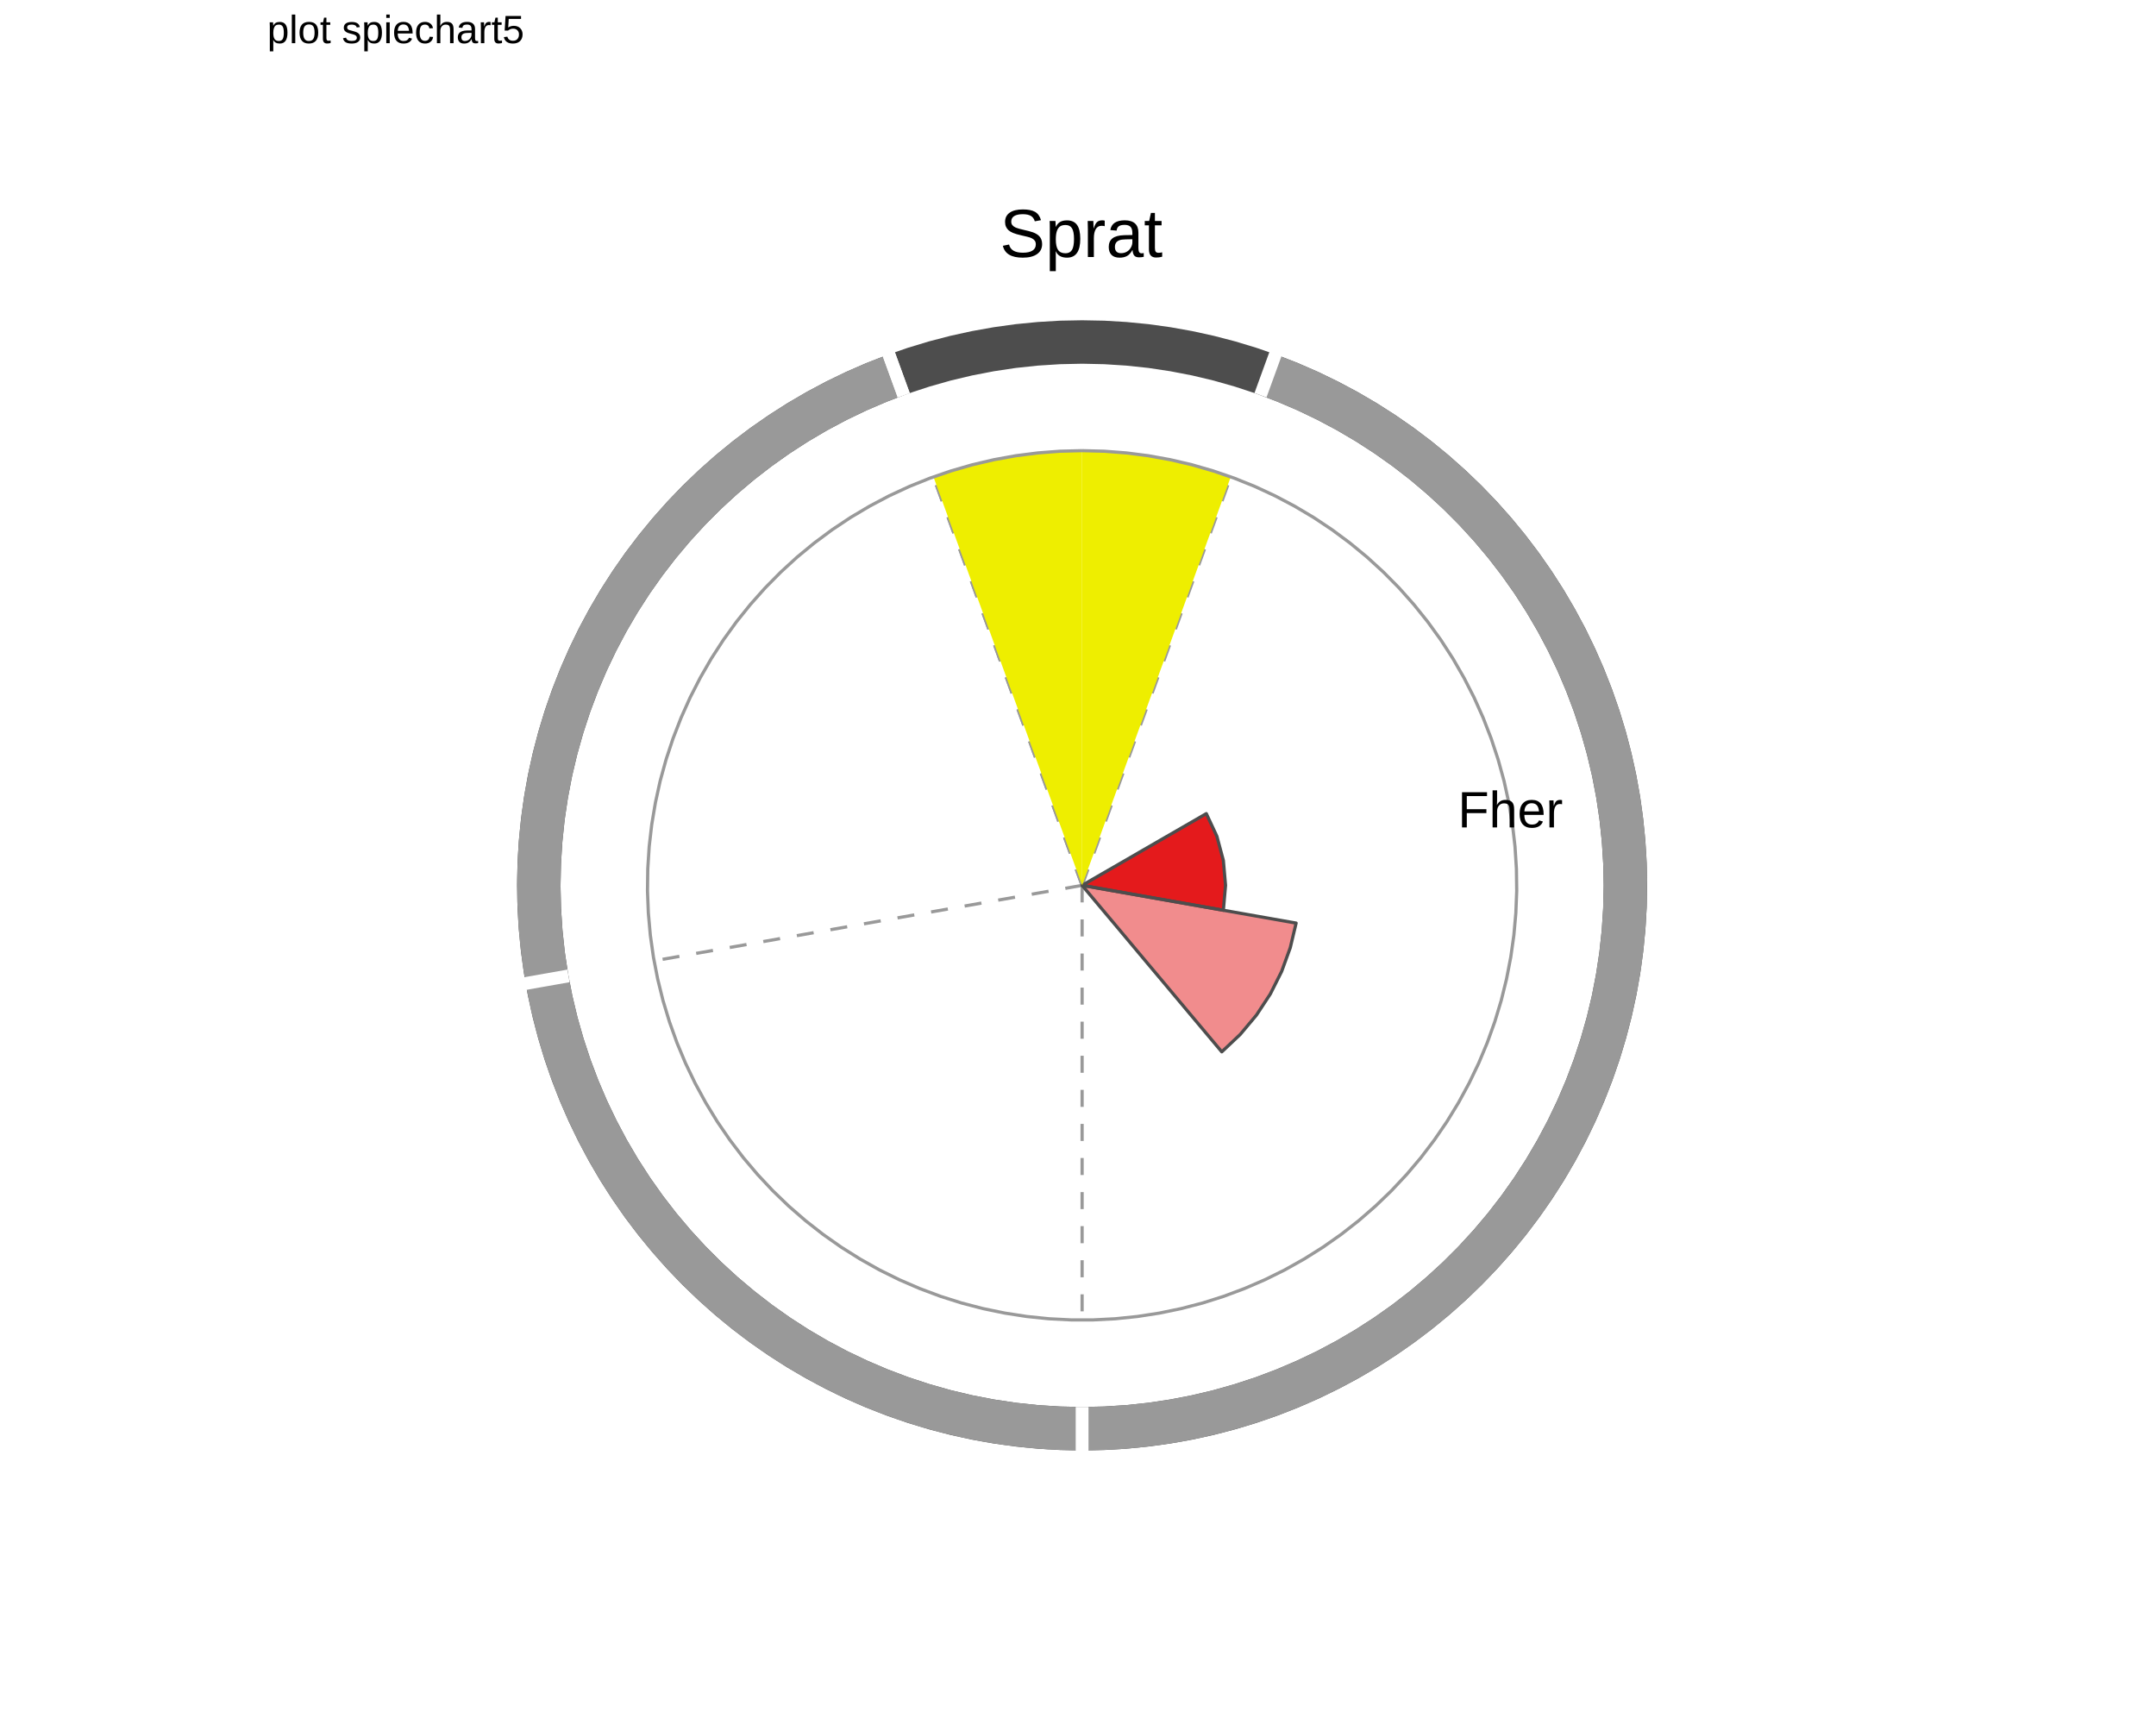
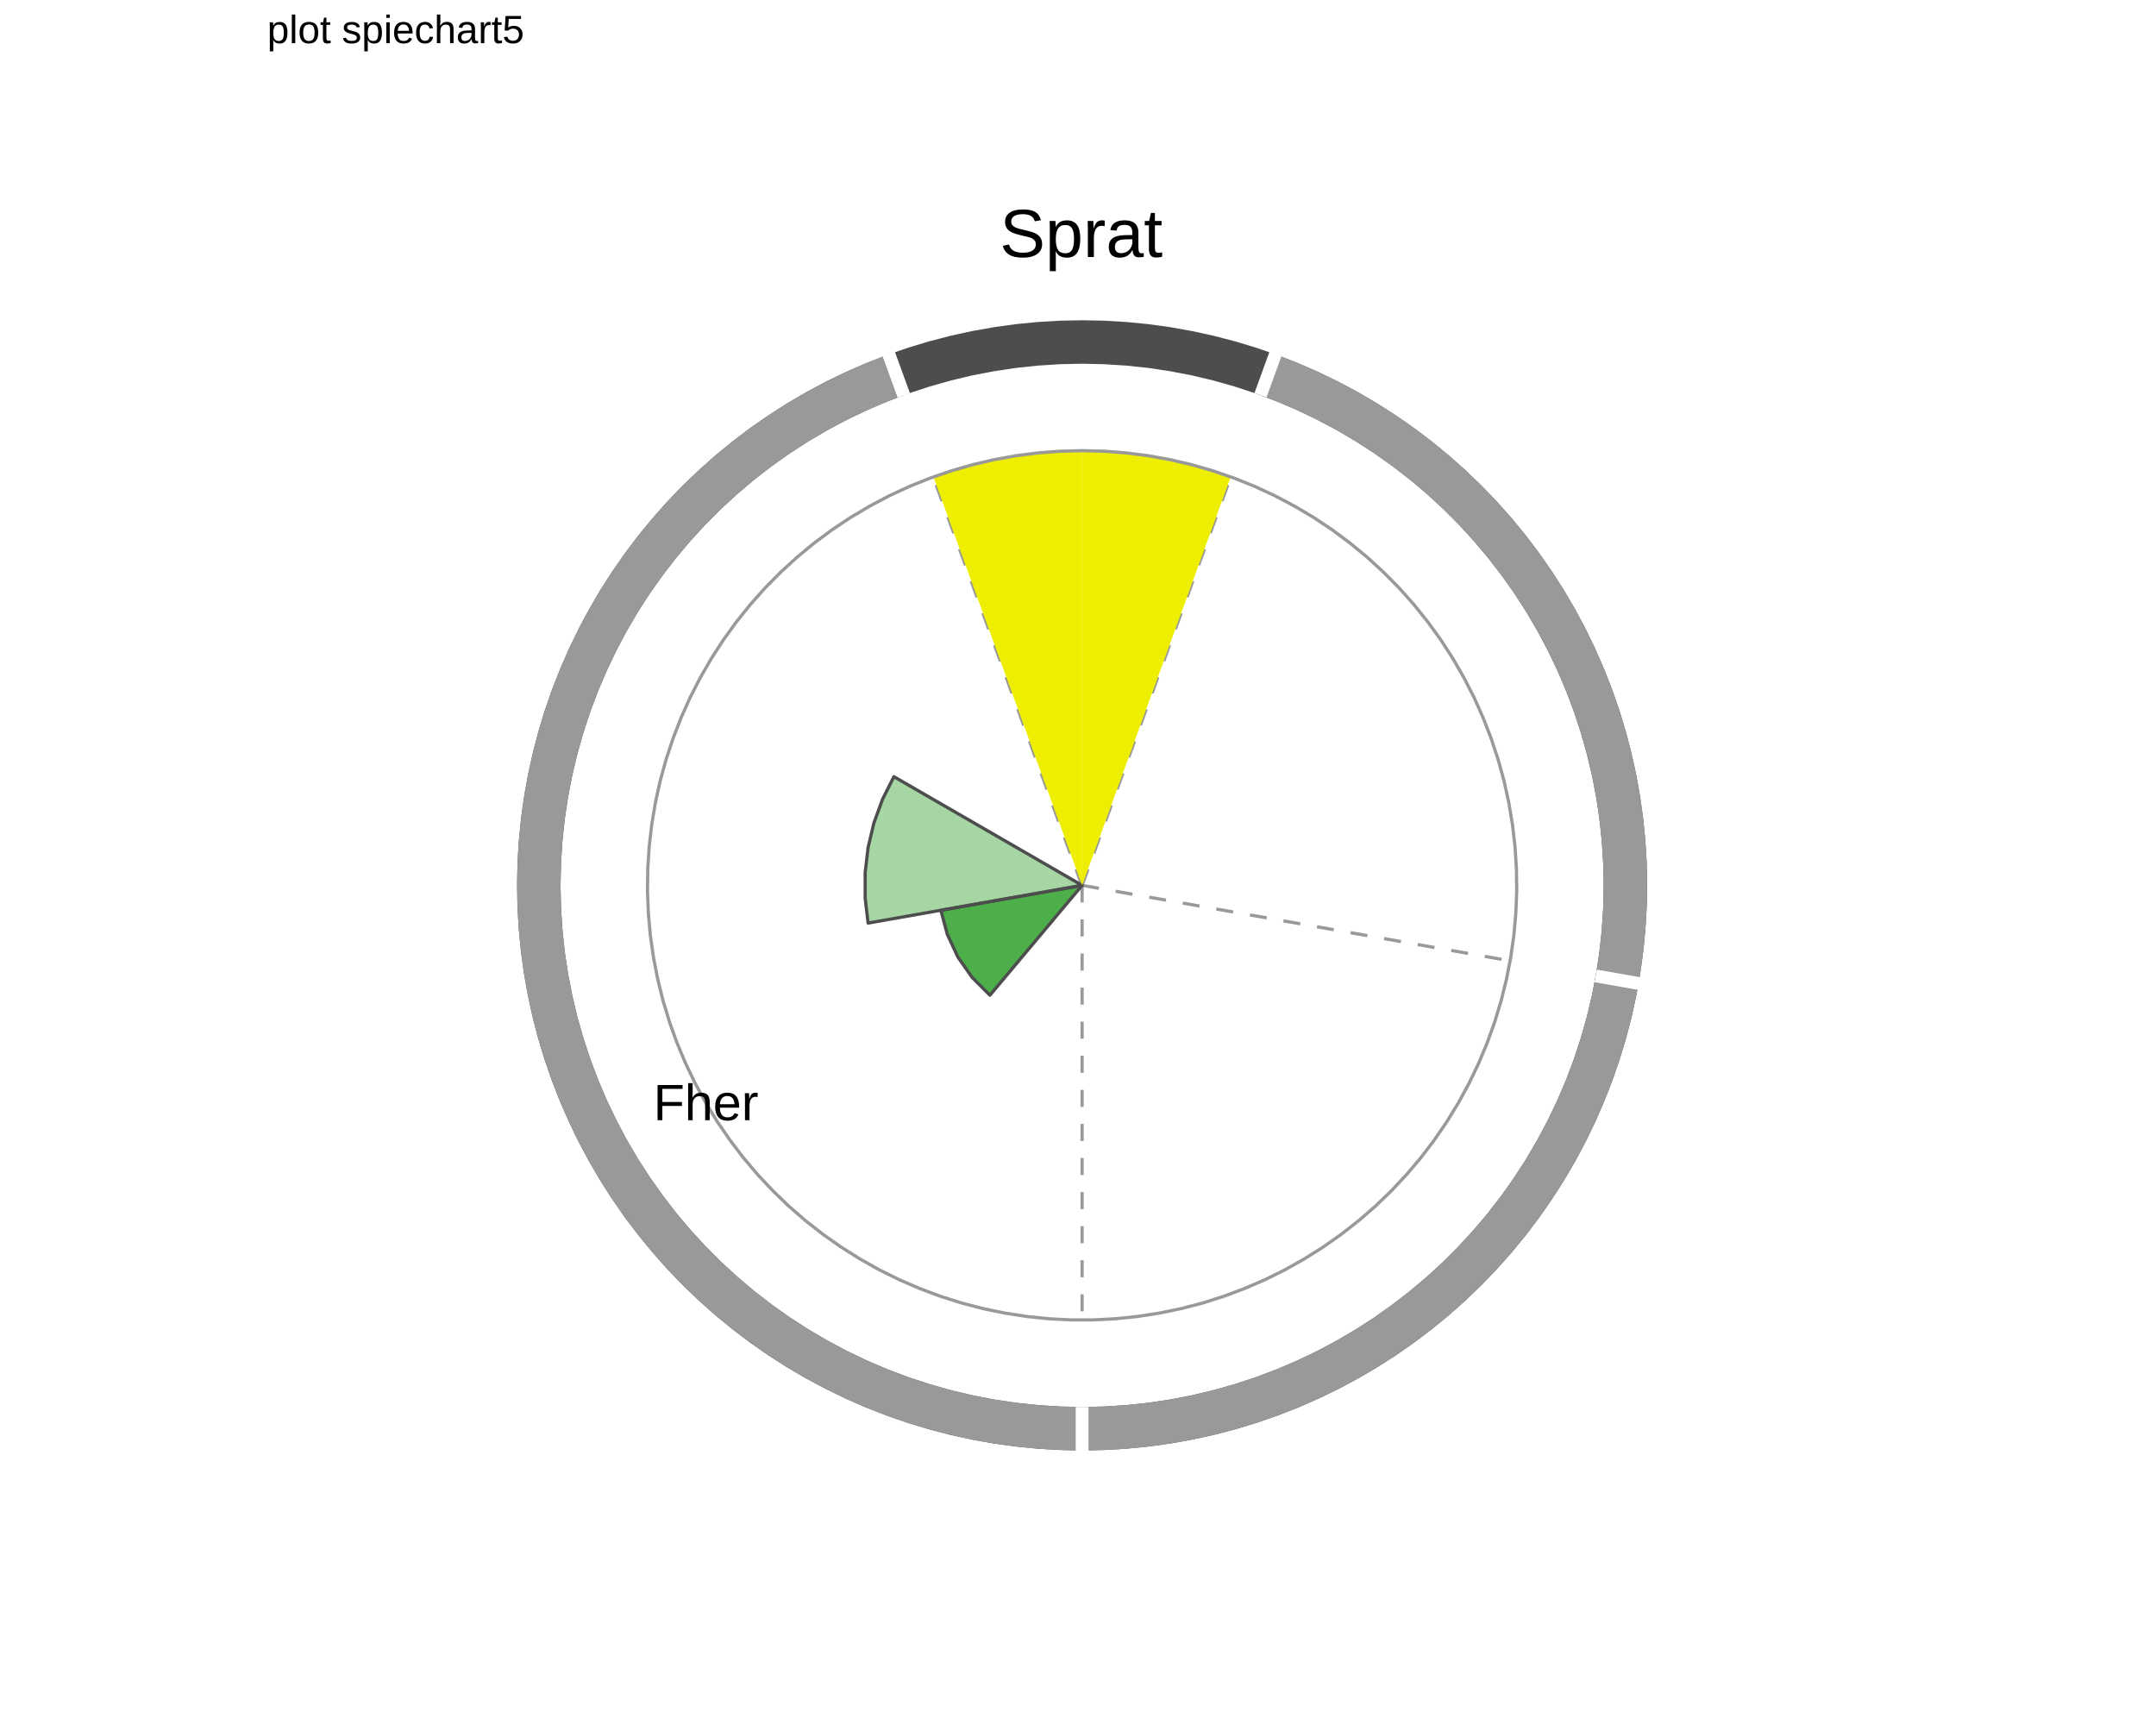
<svg xmlns="http://www.w3.org/2000/svg" viewBox="0 0 720.00 576.00">
  <defs>
    <style type="text/css">
    line, polyline, path, rect, circle {
      fill: none;
      stroke: #000000;
      stroke-linecap: round;
      stroke-linejoin: round;
      stroke-miterlimit: 10.00;
    }
  </style>
  </defs>
  <rect width="100%" height="100%" style="stroke: none; fill: #FFFFFF;" />
  <defs>
    <clipPath id="cpODAuOTk4Nnw2MzkuMDAxfDU3Nnww">
      <rect x="81.00" y="0.00" width="558.00" height="576.00" />
    </clipPath>
  </defs>
  <rect x="81.00" y="0.00" width="558.00" height="576.00" style="stroke-width: 1.07; stroke: #FFFFFF; fill: #FFFFFF;" clip-path="url(#cpODAuOTk4Nnw2MzkuMDAxfDU3Nnww)" />
  <defs>
    <clipPath id="cpMHw3MjB8NTc2fDA=">
      <rect x="0.00" y="0.00" width="720.00" height="576.00" />
    </clipPath>
  </defs>
  <defs>
    <clipPath id="cpODkuMjE3OHw2MzMuNTIyfDU2Ny43ODF8MjMuNDc2Nw==">
      <rect x="89.22" y="23.48" width="544.30" height="544.30" />
    </clipPath>
  </defs>
  <rect x="89.22" y="23.48" width="544.30" height="544.30" style="stroke-width: 1.07; stroke: none; fill: #FFFFFF;" clip-path="url(#cpODkuMjE3OHw2MzMuNTIyfDU2Ny43ODF8MjMuNDc2Nw==)" />
  <polyline points="361.37,295.63 361.37,288.03 361.37,280.42 361.37,272.82 361.37,265.22 361.37,257.61 361.37,250.01 361.37,242.41 361.37,234.80 361.37,227.20 361.37,219.60 361.37,212.00 361.37,204.39 361.37,196.79 361.37,189.19 361.37,181.58 361.37,173.98 361.37,166.38 361.37,158.78 361.37,151.17 361.37,143.57 361.37,135.97 368.74,136.14 376.10,136.65 383.43,137.50 390.71,138.68 397.92,140.21 405.06,142.06 412.11,144.24 419.05,146.75 425.86,149.57 432.54,152.70 439.06,156.14 445.42,159.88 451.60,163.91 457.59,168.22 463.37,172.79 468.93,177.64 474.27,182.73 479.36,188.06 484.20,193.63 488.78,199.41 493.09,205.40 497.12,211.58 500.85,217.94 504.29,224.46 507.43,231.14 510.25,237.95 512.76,244.89 514.94,251.94 516.79,259.07 518.31,266.29 519.50,273.57 520.35,280.90 520.86,288.25 521.03,295.63 520.86,303.00 520.35,310.36 519.50,317.69 518.31,324.97 516.79,332.18 514.94,339.32 512.76,346.37 510.25,353.31 507.43,360.12 504.29,366.80 500.85,373.32 497.12,379.68 493.09,385.86 488.78,391.85 484.20,397.63 479.36,403.19 474.27,408.53 468.93,413.62 463.37,418.46 457.59,423.04 451.60,427.35 445.42,431.38 439.06,435.11 432.54,438.55 425.86,441.69 419.05,444.51 412.11,447.01 405.06,449.20 397.92,451.05 390.71,452.57 383.43,453.76 376.10,454.61 368.74,455.12 361.37,455.29 354.00,455.12 346.64,454.61 339.31,453.76 332.03,452.57 324.82,451.05 317.68,449.20 310.63,447.01 303.69,444.51 296.88,441.69 290.20,438.55 283.68,435.11 277.32,431.38 271.14,427.35 265.15,423.04 259.37,418.46 253.81,413.62 248.47,408.53 243.38,403.19 238.54,397.63 233.96,391.85 229.65,385.86 225.62,379.68 221.89,373.32 218.45,366.80 215.31,360.12 212.49,353.31 209.98,346.37 207.80,339.32 205.95,332.18 204.43,324.97 203.24,317.69 202.39,310.36 201.88,303.00 201.71,295.63 201.88,288.25 202.39,280.90 203.24,273.57 204.43,266.29 205.95,259.07 207.80,251.94 209.98,244.89 212.49,237.95 215.31,231.14 218.45,224.46 221.89,217.94 225.62,211.58 229.65,205.40 233.96,199.41 238.54,193.63 243.38,188.06 248.47,182.73 253.81,177.64 259.37,172.79 265.15,168.22 271.14,163.91 277.32,159.88 283.68,156.14 290.20,152.70 296.88,149.57 303.69,146.75 310.63,144.24 317.68,142.06 324.82,140.21 332.03,138.68 339.31,137.50 346.64,136.65 354.00,136.14 361.37,135.97 361.37,143.57 361.37,151.17 361.37,158.78 361.37,166.38 361.37,173.98 361.37,181.58 361.37,189.19 361.37,196.79 361.37,204.39 361.37,212.00 361.37,219.60 361.37,227.20 361.37,234.80 361.37,242.41 361.37,250.01 361.37,257.61 361.37,265.22 361.37,272.82 361.37,280.42 361.37,288.03 361.37,295.63 " style="stroke-width: 1.07; stroke: none; fill: #FFFFFF;" clip-path="url(#cpODkuMjE3OHw2MzMuNTIyfDU2Ny43ODF8MjMuNDc2Nw==)" />
  <polyline points="361.37,121.45 368.76,121.61 376.14,122.08 383.49,122.86 390.81,123.96 398.07,125.36 405.26,127.07 412.37,129.09 419.40,131.40 426.31,134.01 433.11,136.91 439.79,140.10 446.32,143.57 452.69,147.31 458.90,151.32 464.94,155.59 470.79,160.11 476.44,164.88 481.89,169.88 487.12,175.11 492.12,180.55 496.89,186.21 501.41,192.06 505.68,198.09 509.69,204.31 513.43,210.68 516.90,217.21 520.09,223.88 522.99,230.69 525.60,237.60 527.91,244.63 529.93,251.74 531.64,258.93 533.04,266.19 534.14,273.51 534.92,280.86 535.39,288.24 535.55,295.63 535.39,303.02 534.92,310.40 534.14,317.75 533.04,325.06 531.64,332.32 529.93,339.52 527.91,346.63 525.60,353.65 522.99,360.57 520.09,367.37 516.90,374.04 513.43,380.57 509.69,386.95 505.68,393.16 501.41,399.20 496.89,405.05 492.12,410.70 487.12,416.15 481.89,421.38 476.44,426.38 470.79,431.14 464.94,435.67 458.90,439.94 452.69,443.95 446.32,447.69 439.79,451.16 433.11,454.34 426.31,457.25 419.40,459.86 412.37,462.17 405.26,464.19 398.07,465.90 390.81,467.30 383.49,468.40 376.14,469.18 368.76,469.65 361.37,469.81 353.98,469.65 346.60,469.18 339.25,468.40 331.93,467.30 324.67,465.90 317.48,464.19 310.37,462.17 303.34,459.86 296.43,457.25 289.63,454.34 282.95,451.16 276.42,447.69 270.05,443.95 263.83,439.94 257.80,435.67 251.95,431.14 246.30,426.38 240.85,421.38 235.62,416.15 230.62,410.70 225.85,405.05 221.33,399.20 217.06,393.16 213.05,386.95 209.31,380.57 205.84,374.04 202.65,367.37 199.75,360.57 197.14,353.65 194.83,346.63 192.81,339.52 191.10,332.32 189.70,325.06 188.60,317.75 187.82,310.40 187.35,303.02 187.19,295.63 187.35,288.24 187.82,280.86 188.60,273.51 189.70,266.19 191.10,258.93 192.81,251.74 194.83,244.63 197.14,237.60 199.75,230.69 202.65,223.88 205.84,217.21 209.31,210.68 213.05,204.31 217.06,198.09 221.33,192.06 225.85,186.21 230.62,180.55 235.62,175.11 240.85,169.88 246.30,164.88 251.95,160.11 257.80,155.59 263.83,151.32 270.05,147.31 276.42,143.57 282.95,140.10 289.63,136.91 296.43,134.01 303.34,131.40 310.37,129.09 317.48,127.07 324.67,125.36 331.93,123.96 339.25,122.86 346.60,122.08 353.98,121.61 361.37,121.45 361.37,106.94 353.96,107.08 346.57,107.52 339.19,108.24 331.85,109.26 324.56,110.56 317.32,112.15 310.15,114.02 303.06,116.17 296.06,118.60 289.16,121.30 282.37,124.27 275.71,127.50 269.17,131.00 262.78,134.74 256.54,138.74 250.46,142.97 244.55,147.45 238.82,152.15 233.29,157.07 227.94,162.20 222.81,167.54 217.89,173.08 213.19,178.81 208.71,184.72 204.48,190.80 200.48,197.04 196.74,203.43 193.24,209.96 190.01,216.63 187.04,223.42 184.34,230.32 181.91,237.32 179.76,244.41 177.89,251.58 176.30,258.82 175.00,266.11 173.99,273.45 173.26,280.82 172.82,288.22 172.68,295.63 172.82,303.04 173.26,310.43 173.99,317.81 175.00,325.15 176.30,332.44 177.89,339.68 179.76,346.85 181.91,353.94 184.34,360.94 187.04,367.84 190.01,374.63 193.24,381.29 196.74,387.83 200.48,394.22 204.48,400.46 208.71,406.54 213.19,412.45 217.89,418.17 222.81,423.71 227.94,429.05 233.29,434.19 238.82,439.11 244.55,443.81 250.46,448.28 256.54,452.52 262.78,456.52 269.17,460.26 275.71,463.75 282.37,466.99 289.16,469.96 296.06,472.66 303.06,475.09 310.15,477.24 317.32,479.11 324.56,480.70 331.85,482.00 339.19,483.01 346.57,483.74 353.96,484.18 361.37,484.32 368.78,484.18 376.17,483.74 383.55,483.01 390.89,482.00 398.18,480.70 405.42,479.11 412.59,477.24 419.68,475.09 426.68,472.66 433.58,469.96 440.37,466.99 447.03,463.75 453.57,460.26 459.96,456.52 466.20,452.52 472.28,448.28 478.19,443.81 483.92,439.11 489.45,434.19 494.80,429.05 499.93,423.71 504.85,418.17 509.55,412.45 514.02,406.54 518.26,400.46 522.26,394.22 526.00,387.83 529.50,381.29 532.73,374.63 535.70,367.84 538.40,360.94 540.83,353.94 542.98,346.85 544.85,339.68 546.44,332.44 547.74,325.15 548.75,317.81 549.48,310.43 549.92,303.04 550.06,295.63 549.92,288.22 549.48,280.82 548.75,273.45 547.74,266.11 546.44,258.82 544.85,251.58 542.98,244.41 540.83,237.32 538.40,230.32 535.70,223.42 532.73,216.63 529.50,209.96 526.00,203.43 522.26,197.04 518.26,190.80 514.02,184.72 509.55,178.81 504.85,173.08 499.93,167.54 494.80,162.20 489.45,157.07 483.92,152.15 478.19,147.45 472.28,142.97 466.20,138.74 459.96,134.74 453.57,131.00 447.03,127.50 440.37,124.27 433.58,121.30 426.68,118.60 419.68,116.17 412.59,114.02 405.42,112.15 398.18,110.56 390.89,109.26 383.55,108.24 376.17,107.52 368.78,107.08 361.37,106.94 " style="stroke-width: 1.07; stroke: none; fill: #4D4D4D;" clip-path="url(#cpODkuMjE3OHw2MzMuNTIyfDU2Ny43ODF8MjMuNDc2Nw==)" />
  <polyline points="420.94,131.96 427.81,134.62 434.56,137.58 441.18,140.81 447.66,144.33 453.98,148.11 460.14,152.16 466.12,156.47 471.91,161.02 477.51,165.82 482.89,170.85 488.06,176.10 493.00,181.57 497.71,187.24 502.17,193.10 506.38,199.15 510.34,205.37 514.02,211.75 517.43,218.28 520.56,224.95 523.41,231.75 525.97,238.66 528.23,245.67 530.19,252.78 531.86,259.96 533.21,267.20 534.26,274.49 535.00,281.83 535.43,289.18 535.54,296.55 535.35,303.92 534.84,311.27 534.03,318.59 532.90,325.87 531.47,333.10 529.73,340.26 527.69,347.35 525.36,354.33 522.73,361.22 519.81,367.98 516.60,374.62 513.12,381.12 509.37,387.46 505.36,393.64 501.08,399.64 496.56,405.46 491.79,411.08 486.79,416.49 481.57,421.69 476.13,426.66 470.48,431.39 464.64,435.89 458.62,440.13 452.42,444.12 446.05,447.83 439.54,451.28 432.89,454.45 426.11,457.33 419.21,459.92 412.21,462.22 405.11,464.22 397.94,465.92 390.71,467.32 383.42,468.40 376.09,469.18 368.74,469.65 361.37,469.81 354.00,469.65 346.65,469.18 339.32,468.40 332.03,467.32 324.80,465.92 317.63,464.22 310.53,462.22 303.53,459.92 296.63,457.33 289.85,454.45 283.20,451.28 276.69,447.83 270.32,444.12 264.12,440.13 258.10,435.89 252.26,431.39 246.61,426.66 241.17,421.69 235.95,416.49 230.95,411.08 226.18,405.46 221.66,399.64 217.38,393.64 213.37,387.46 209.62,381.12 206.13,374.62 202.93,367.98 200.01,361.22 197.38,354.33 195.05,347.35 193.01,340.26 191.27,333.10 189.84,325.87 188.71,318.59 187.90,311.27 187.39,303.92 187.19,296.55 187.31,289.18 187.74,281.83 188.48,274.49 189.53,267.20 190.88,259.96 192.55,252.78 194.51,245.67 196.77,238.66 199.33,231.75 202.18,224.95 205.31,218.28 208.72,211.75 212.40,205.37 216.36,199.15 220.57,193.10 225.03,187.24 229.74,181.57 234.68,176.10 239.85,170.85 245.23,165.82 250.83,161.02 256.62,156.47 262.60,152.16 268.76,148.11 275.08,144.33 281.56,140.81 288.18,137.58 294.93,134.62 301.80,131.96 296.83,118.32 289.96,120.97 283.19,123.89 276.55,127.08 270.03,130.52 263.65,134.21 257.43,138.15 251.36,142.33 245.45,146.74 239.73,151.38 234.19,156.24 228.84,161.31 223.70,166.59 218.77,172.06 214.05,177.72 209.56,183.57 205.30,189.58 201.28,195.75 197.50,202.08 193.97,208.55 190.70,215.15 187.69,221.88 184.94,228.72 182.46,235.66 180.26,242.69 178.33,249.80 176.68,256.98 175.31,264.22 174.23,271.51 173.43,278.84 172.91,286.19 172.69,293.56 172.75,300.92 173.10,308.29 173.74,315.63 174.66,322.94 175.87,330.21 177.36,337.42 179.14,344.58 181.19,351.66 183.51,358.65 186.11,365.54 188.97,372.33 192.10,379.01 195.48,385.55 199.12,391.96 203.01,398.22 207.13,404.33 211.50,410.27 216.09,416.03 220.90,421.61 225.92,427.00 231.16,432.19 236.59,437.17 242.21,441.94 248.01,446.48 253.99,450.79 260.13,454.86 266.43,458.69 272.87,462.28 279.44,465.61 286.14,468.68 292.95,471.48 299.87,474.02 306.88,476.28 313.98,478.27 321.15,479.98 328.38,481.41 335.66,482.56 342.98,483.42 350.32,484.00 357.69,484.28 365.05,484.28 372.42,484.00 379.76,483.42 387.08,482.56 394.36,481.41 401.59,479.98 408.76,478.27 415.85,476.28 422.87,474.02 429.79,471.48 436.60,468.68 443.30,465.61 449.87,462.28 456.31,458.69 462.61,454.86 468.75,450.79 474.73,446.48 480.53,441.94 486.15,437.17 491.58,432.19 496.82,427.00 501.84,421.61 506.65,416.03 511.24,410.27 515.61,404.33 519.73,398.22 523.62,391.96 527.26,385.55 530.64,379.01 533.77,372.33 536.63,365.54 539.23,358.65 541.55,351.66 543.60,344.58 545.37,337.42 546.87,330.21 548.08,322.94 549.00,315.63 549.64,308.29 549.99,300.92 550.05,293.56 549.83,286.19 549.31,278.84 548.51,271.51 547.43,264.22 546.06,256.98 544.41,249.80 542.48,242.69 540.28,235.66 537.80,228.72 535.05,221.88 532.04,215.15 528.77,208.55 525.24,202.08 521.46,195.75 517.44,189.58 513.18,183.57 508.69,177.72 503.97,172.06 499.04,166.59 493.90,161.31 488.55,156.24 483.01,151.38 477.29,146.74 471.38,142.33 465.31,138.15 459.09,134.21 452.71,130.52 446.19,127.08 439.55,123.89 432.78,120.97 425.91,118.32 " style="stroke-width: 1.07; stroke: none; fill: #999999;" clip-path="url(#cpODkuMjE3OHw2MzMuNTIyfDU2Ny43ODF8MjMuNDc2Nw==)" />
  <polyline points="420.94,131.96 424.25,122.86 427.56,113.77 430.87,104.68 " style="stroke-width: 4.27; stroke: #FFFFFF; stroke-linecap: butt;" clip-path="url(#cpODkuMjE3OHw2MzMuNTIyfDU2Ny43ODF8MjMuNDc2Nw==)" />
+   <polyline points="532.90,325.87 542.43,327.55 551.96,329.23 561.49,330.92 " style="stroke-width: 4.27; stroke: #FFFFFF; stroke-linecap: butt;" clip-path="url(#cpODkuMjE3OHw2MzMuNTIyfDU2Ny43ODF8MjMuNDc2Nw==)" />
  <polyline points="361.37,469.81 361.37,479.48 361.37,489.16 361.37,498.84 " style="stroke-width: 4.27; stroke: #FFFFFF; stroke-linecap: butt;" clip-path="url(#cpODkuMjE3OHw2MzMuNTIyfDU2Ny43ODF8MjMuNDc2Nw==)" />
-   <polyline points="189.84,325.87 180.31,327.55 170.78,329.23 161.25,330.92 " style="stroke-width: 4.27; stroke: #FFFFFF; stroke-linecap: butt;" clip-path="url(#cpODkuMjE3OHw2MzMuNTIyfDU2Ny43ODF8MjMuNDc2Nw==)" />
  <polyline points="301.80,131.96 298.49,122.86 295.18,113.77 291.87,104.68 " style="stroke-width: 4.27; stroke: #FFFFFF; stroke-linecap: butt;" clip-path="url(#cpODkuMjE3OHw2MzMuNTIyfDU2Ny43ODF8MjMuNDc2Nw==)" />
  <polyline points="301.80,131.96 298.49,122.86 295.18,113.77 291.87,104.68 " style="stroke-width: 4.27; stroke: #FFFFFF; stroke-linecap: butt;" clip-path="url(#cpODkuMjE3OHw2MzMuNTIyfDU2Ny43ODF8MjMuNDc2Nw==)" />
  <polyline points="361.37,295.63 363.98,288.45 366.60,281.27 369.21,274.09 371.82,266.91 374.43,259.74 377.05,252.56 379.66,245.38 382.27,238.20 384.89,231.02 387.50,223.84 390.11,216.66 392.72,209.48 395.34,202.31 397.95,195.13 400.56,187.95 403.17,180.77 405.79,173.59 408.40,166.41 411.01,159.23 " style="stroke-width: 1.07; stroke: #999999; stroke-dasharray: 5.69,5.69; stroke-linecap: butt;" clip-path="url(#cpODkuMjE3OHw2MzMuNTIyfDU2Ny43ODF8MjMuNDc2Nw==)" />
+   <polyline points="361.37,295.63 368.89,296.96 376.42,298.28 383.94,299.61 391.46,300.93 398.99,302.26 406.51,303.59 414.03,304.91 421.56,306.24 429.08,307.57 436.60,308.89 444.13,310.22 451.65,311.55 459.17,312.87 466.70,314.20 474.22,315.53 481.74,316.85 489.27,318.18 496.79,319.51 504.31,320.83 " style="stroke-width: 1.07; stroke: #999999; stroke-dasharray: 5.69,5.69; stroke-linecap: butt;" clip-path="url(#cpODkuMjE3OHw2MzMuNTIyfDU2Ny43ODF8MjMuNDc2Nw==)" />
  <polyline points="361.37,295.63 361.37,303.27 361.37,310.91 361.37,318.55 361.37,326.19 361.37,333.83 361.37,341.46 361.37,349.10 361.37,356.74 361.37,364.38 361.37,372.02 361.37,379.66 361.37,387.30 361.37,394.94 361.37,402.58 361.37,410.22 361.37,417.86 361.37,425.50 361.37,433.14 361.37,440.78 " style="stroke-width: 1.07; stroke: #999999; stroke-dasharray: 5.69,5.69; stroke-linecap: butt;" clip-path="url(#cpODkuMjE3OHw2MzMuNTIyfDU2Ny43ODF8MjMuNDc2Nw==)" />
-   <polyline points="361.37,295.63 353.85,296.96 346.32,298.28 338.80,299.61 331.28,300.93 323.75,302.26 316.23,303.59 308.71,304.91 301.18,306.24 293.66,307.57 286.14,308.89 278.61,310.22 271.09,311.55 263.57,312.87 256.04,314.20 248.52,315.53 241.00,316.85 233.47,318.18 225.95,319.51 218.43,320.83 " style="stroke-width: 1.07; stroke: #999999; stroke-dasharray: 5.69,5.69; stroke-linecap: butt;" clip-path="url(#cpODkuMjE3OHw2MzMuNTIyfDU2Ny43ODF8MjMuNDc2Nw==)" />
  <polyline points="361.37,295.63 358.76,288.45 356.14,281.27 353.53,274.09 350.92,266.91 348.31,259.74 345.69,252.56 343.08,245.38 340.47,238.20 337.85,231.02 335.24,223.84 332.63,216.66 330.02,209.48 327.40,202.31 324.79,195.13 322.18,187.95 319.56,180.77 316.95,173.59 314.34,166.41 311.73,159.23 " style="stroke-width: 1.07; stroke: #999999; stroke-dasharray: 5.69,5.69; stroke-linecap: butt;" clip-path="url(#cpODkuMjE3OHw2MzMuNTIyfDU2Ny43ODF8MjMuNDc2Nw==)" />
  <polyline points="361.37,295.63 358.76,288.45 356.14,281.27 353.53,274.09 350.92,266.91 348.31,259.74 345.69,252.56 343.08,245.38 340.47,238.20 337.85,231.02 335.24,223.84 332.63,216.66 330.02,209.48 327.40,202.31 324.79,195.13 322.18,187.95 319.56,180.77 316.95,173.59 314.34,166.41 311.73,159.23 " style="stroke-width: 1.07; stroke: #999999; stroke-dasharray: 5.69,5.69; stroke-linecap: butt;" clip-path="url(#cpODkuMjE3OHw2MzMuNTIyfDU2Ny43ODF8MjMuNDc2Nw==)" />
-   <polyline points="402.85,271.68 406.38,279.25 408.54,287.31 409.27,295.63 408.54,303.95 400.68,302.56 392.82,301.17 384.96,299.79 377.09,298.40 369.23,297.02 361.37,295.63 361.37,295.63 368.28,291.64 375.20,287.65 382.11,283.65 389.02,279.66 395.94,275.67 402.85,271.68 " style="stroke-width: 1.07; stroke: #4D4D4D; fill: #E41A1C;" clip-path="url(#cpODkuMjE3OHw2MzMuNTIyfDU2Ny43ODF8MjMuNDc2Nw==)" />
-   <polyline points="432.84,308.23 430.89,316.44 428.01,324.37 424.22,331.92 419.58,338.97 414.16,345.43 408.02,351.22 402.84,345.05 397.65,338.87 392.47,332.69 387.29,326.51 382.10,320.34 376.92,314.16 371.74,307.98 366.55,301.81 361.37,295.63 361.37,295.63 369.31,297.03 377.25,298.43 385.19,299.83 393.13,301.23 401.08,302.63 409.02,304.03 416.96,305.43 424.90,306.83 432.84,308.23 " style="stroke-width: 1.07; stroke: #4D4D4D; fill: #E41A1C; fill-opacity: 0.50;" clip-path="url(#cpODkuMjE3OHw2MzMuNTIyfDU2Ny43ODF8MjMuNDc2Nw==)" />
+   <polyline points="330.58,332.32 324.68,326.42 319.89,319.58 316.36,312.01 314.20,303.95 322.06,302.56 329.92,301.17 337.78,299.79 345.65,298.40 353.51,297.02 361.37,295.63 361.37,295.63 356.24,301.74 351.11,307.86 345.98,313.98 340.84,320.09 335.71,326.21 330.58,332.32 " style="stroke-width: 1.07; stroke: #4D4D4D; fill: #4DAF4A;" clip-path="url(#cpODkuMjE3OHw2MzMuNTIyfDU2Ny43ODF8MjMuNDc2Nw==)" />
+   <polyline points="289.90,308.23 288.92,299.85 288.92,291.41 289.90,283.03 291.84,274.81 294.73,266.88 298.52,259.34 305.50,263.37 312.49,267.41 319.47,271.44 326.45,275.47 333.44,279.50 340.42,283.53 347.40,287.56 354.39,291.60 361.37,295.63 361.37,295.63 353.43,297.03 345.49,298.43 337.55,299.83 329.60,301.23 321.66,302.63 313.72,304.03 305.78,305.43 297.84,306.83 289.90,308.23 " style="stroke-width: 1.07; stroke: #4D4D4D; fill: #4DAF4A; fill-opacity: 0.50;" clip-path="url(#cpODkuMjE3OHw2MzMuNTIyfDU2Ny43ODF8MjMuNDc2Nw==)" />
  <polyline points="361.37,150.48 369.81,150.73 378.22,151.46 386.57,152.69 394.84,154.39 403.00,156.58 411.01,159.23 408.40,166.41 405.79,173.59 403.17,180.77 400.56,187.95 397.95,195.13 395.34,202.31 392.72,209.48 390.11,216.66 387.50,223.84 384.89,231.02 382.27,238.20 379.66,245.38 377.05,252.56 374.43,259.74 371.82,266.91 369.21,274.09 366.60,281.27 363.98,288.45 361.37,295.63 361.37,295.63 361.37,287.99 361.37,280.35 361.37,272.71 361.37,265.07 361.37,257.43 361.37,249.79 361.37,242.15 361.37,234.51 361.37,226.87 361.37,219.24 361.37,211.60 361.37,203.96 361.37,196.32 361.37,188.68 361.37,181.04 361.37,173.40 361.37,165.76 361.37,158.12 361.37,150.48 " style="stroke-width: 1.07; stroke: none; fill: #EEEE00;" clip-path="url(#cpODkuMjE3OHw2MzMuNTIyfDU2Ny43ODF8MjMuNDc2Nw==)" />
  <polyline points="311.73,159.23 319.74,156.58 327.90,154.39 336.17,152.69 344.52,151.46 352.93,150.73 361.37,150.48 361.37,158.12 361.37,165.76 361.37,173.40 361.37,181.04 361.37,188.68 361.37,196.32 361.37,203.96 361.37,211.60 361.37,219.24 361.37,226.87 361.37,234.51 361.37,242.15 361.37,249.79 361.37,257.43 361.37,265.07 361.37,272.71 361.37,280.35 361.37,287.99 361.37,295.63 361.37,295.63 358.76,288.45 356.14,281.27 353.53,274.09 350.92,266.91 348.31,259.74 345.69,252.56 343.08,245.38 340.47,238.20 337.85,231.02 335.24,223.84 332.63,216.66 330.02,209.48 327.40,202.31 324.79,195.13 322.18,187.95 319.56,180.77 316.95,173.59 314.34,166.41 311.73,159.23 " style="stroke-width: 1.07; stroke: none; fill: #EEEE00;" clip-path="url(#cpODkuMjE3OHw2MzMuNTIyfDU2Ny43ODF8MjMuNDc2Nw==)" />
  <polyline points="361.37,150.48 368.78,150.67 376.17,151.24 383.53,152.18 390.82,153.50 398.04,155.19 405.16,157.25 412.17,159.66 419.05,162.43 425.77,165.55 432.33,169.01 438.71,172.80 444.88,176.91 450.83,181.33 456.55,186.04 462.02,191.05 467.23,196.32 472.16,201.86 476.80,207.64 481.15,213.65 485.18,219.87 488.88,226.29 492.26,232.89 495.29,239.66 497.97,246.57 500.30,253.61 502.27,260.75 503.86,267.99 505.09,275.31 505.94,282.67 506.41,290.07 506.51,297.48 506.22,304.89 505.56,312.27 504.52,319.62 503.11,326.89 501.33,334.09 499.18,341.19 496.68,348.16 493.82,355.00 490.61,361.69 487.07,368.20 483.20,374.53 479.01,380.64 474.52,386.54 469.73,392.20 464.66,397.61 459.32,402.75 453.72,407.61 447.88,412.18 441.82,416.44 435.54,420.39 429.08,424.02 422.43,427.31 415.63,430.25 408.68,432.85 401.62,435.09 394.44,436.96 387.18,438.46 379.86,439.59 372.48,440.35 365.08,440.73 357.66,440.73 350.26,440.35 342.88,439.59 335.56,438.46 328.30,436.96 321.12,435.09 314.06,432.85 307.11,430.25 300.31,427.31 293.66,424.02 287.20,420.39 280.92,416.44 274.86,412.18 269.02,407.61 263.42,402.75 258.08,397.61 253.01,392.20 248.22,386.54 243.73,380.64 239.54,374.53 235.67,368.20 232.13,361.69 228.92,355.00 226.06,348.16 223.56,341.19 221.41,334.09 219.63,326.89 218.22,319.62 217.18,312.27 216.52,304.89 216.23,297.48 216.33,290.07 216.80,282.67 217.65,275.31 218.88,267.99 220.47,260.75 222.44,253.61 224.77,246.57 227.45,239.66 230.48,232.89 233.86,226.29 237.56,219.87 241.59,213.65 245.93,207.64 250.58,201.86 255.51,196.32 260.72,191.05 266.19,186.04 271.91,181.33 277.86,176.91 284.03,172.80 290.41,169.01 296.96,165.55 303.69,162.43 310.57,159.66 317.58,157.25 324.70,155.19 331.92,153.50 339.21,152.18 346.57,151.24 353.96,150.67 361.37,150.48 " style="stroke-width: 1.07; stroke: #999999; stroke-linecap: butt;" clip-path="url(#cpODkuMjE3OHw2MzMuNTIyfDU2Ny43ODF8MjMuNDc2Nw==)" />
  <g clip-path="url(#cpODkuMjE3OHw2MzMuNTIyfDU2Ny43ODF8MjMuNDc2Nw==)">
-     <text x="486.84" y="276.28" style="font-size: 17.07px; font-family: Liberation Sans;" textLength="34.95px" lengthAdjust="spacingAndGlyphs">Fher</text>
+     <text x="218.19" y="374.05" style="font-size: 17.07px; font-family: Liberation Sans;" textLength="34.95px" lengthAdjust="spacingAndGlyphs">Fher</text>
  </g>
  <g clip-path="url(#cpODkuMjE3OHw2MzMuNTIyfDU2Ny43ODF8MjMuNDc2Nw==)">
    <text x="333.88" y="85.82" style="font-size: 22.76px; font-family: Liberation Sans;" textLength="54.97px" lengthAdjust="spacingAndGlyphs">Sprat</text>
  </g>
  <defs>
    <clipPath id="cpMHw3MjB8NTc2fDA=">
      <rect x="0.00" y="0.00" width="720.00" height="576.00" />
    </clipPath>
  </defs>
  <g clip-path="url(#cpMHw3MjB8NTc2fDA=)">
    <text x="89.22" y="14.42" style="font-size: 13.20px; font-family: Liberation Sans;" textLength="84.55px" lengthAdjust="spacingAndGlyphs">plot spiechart5</text>
  </g>
</svg>
